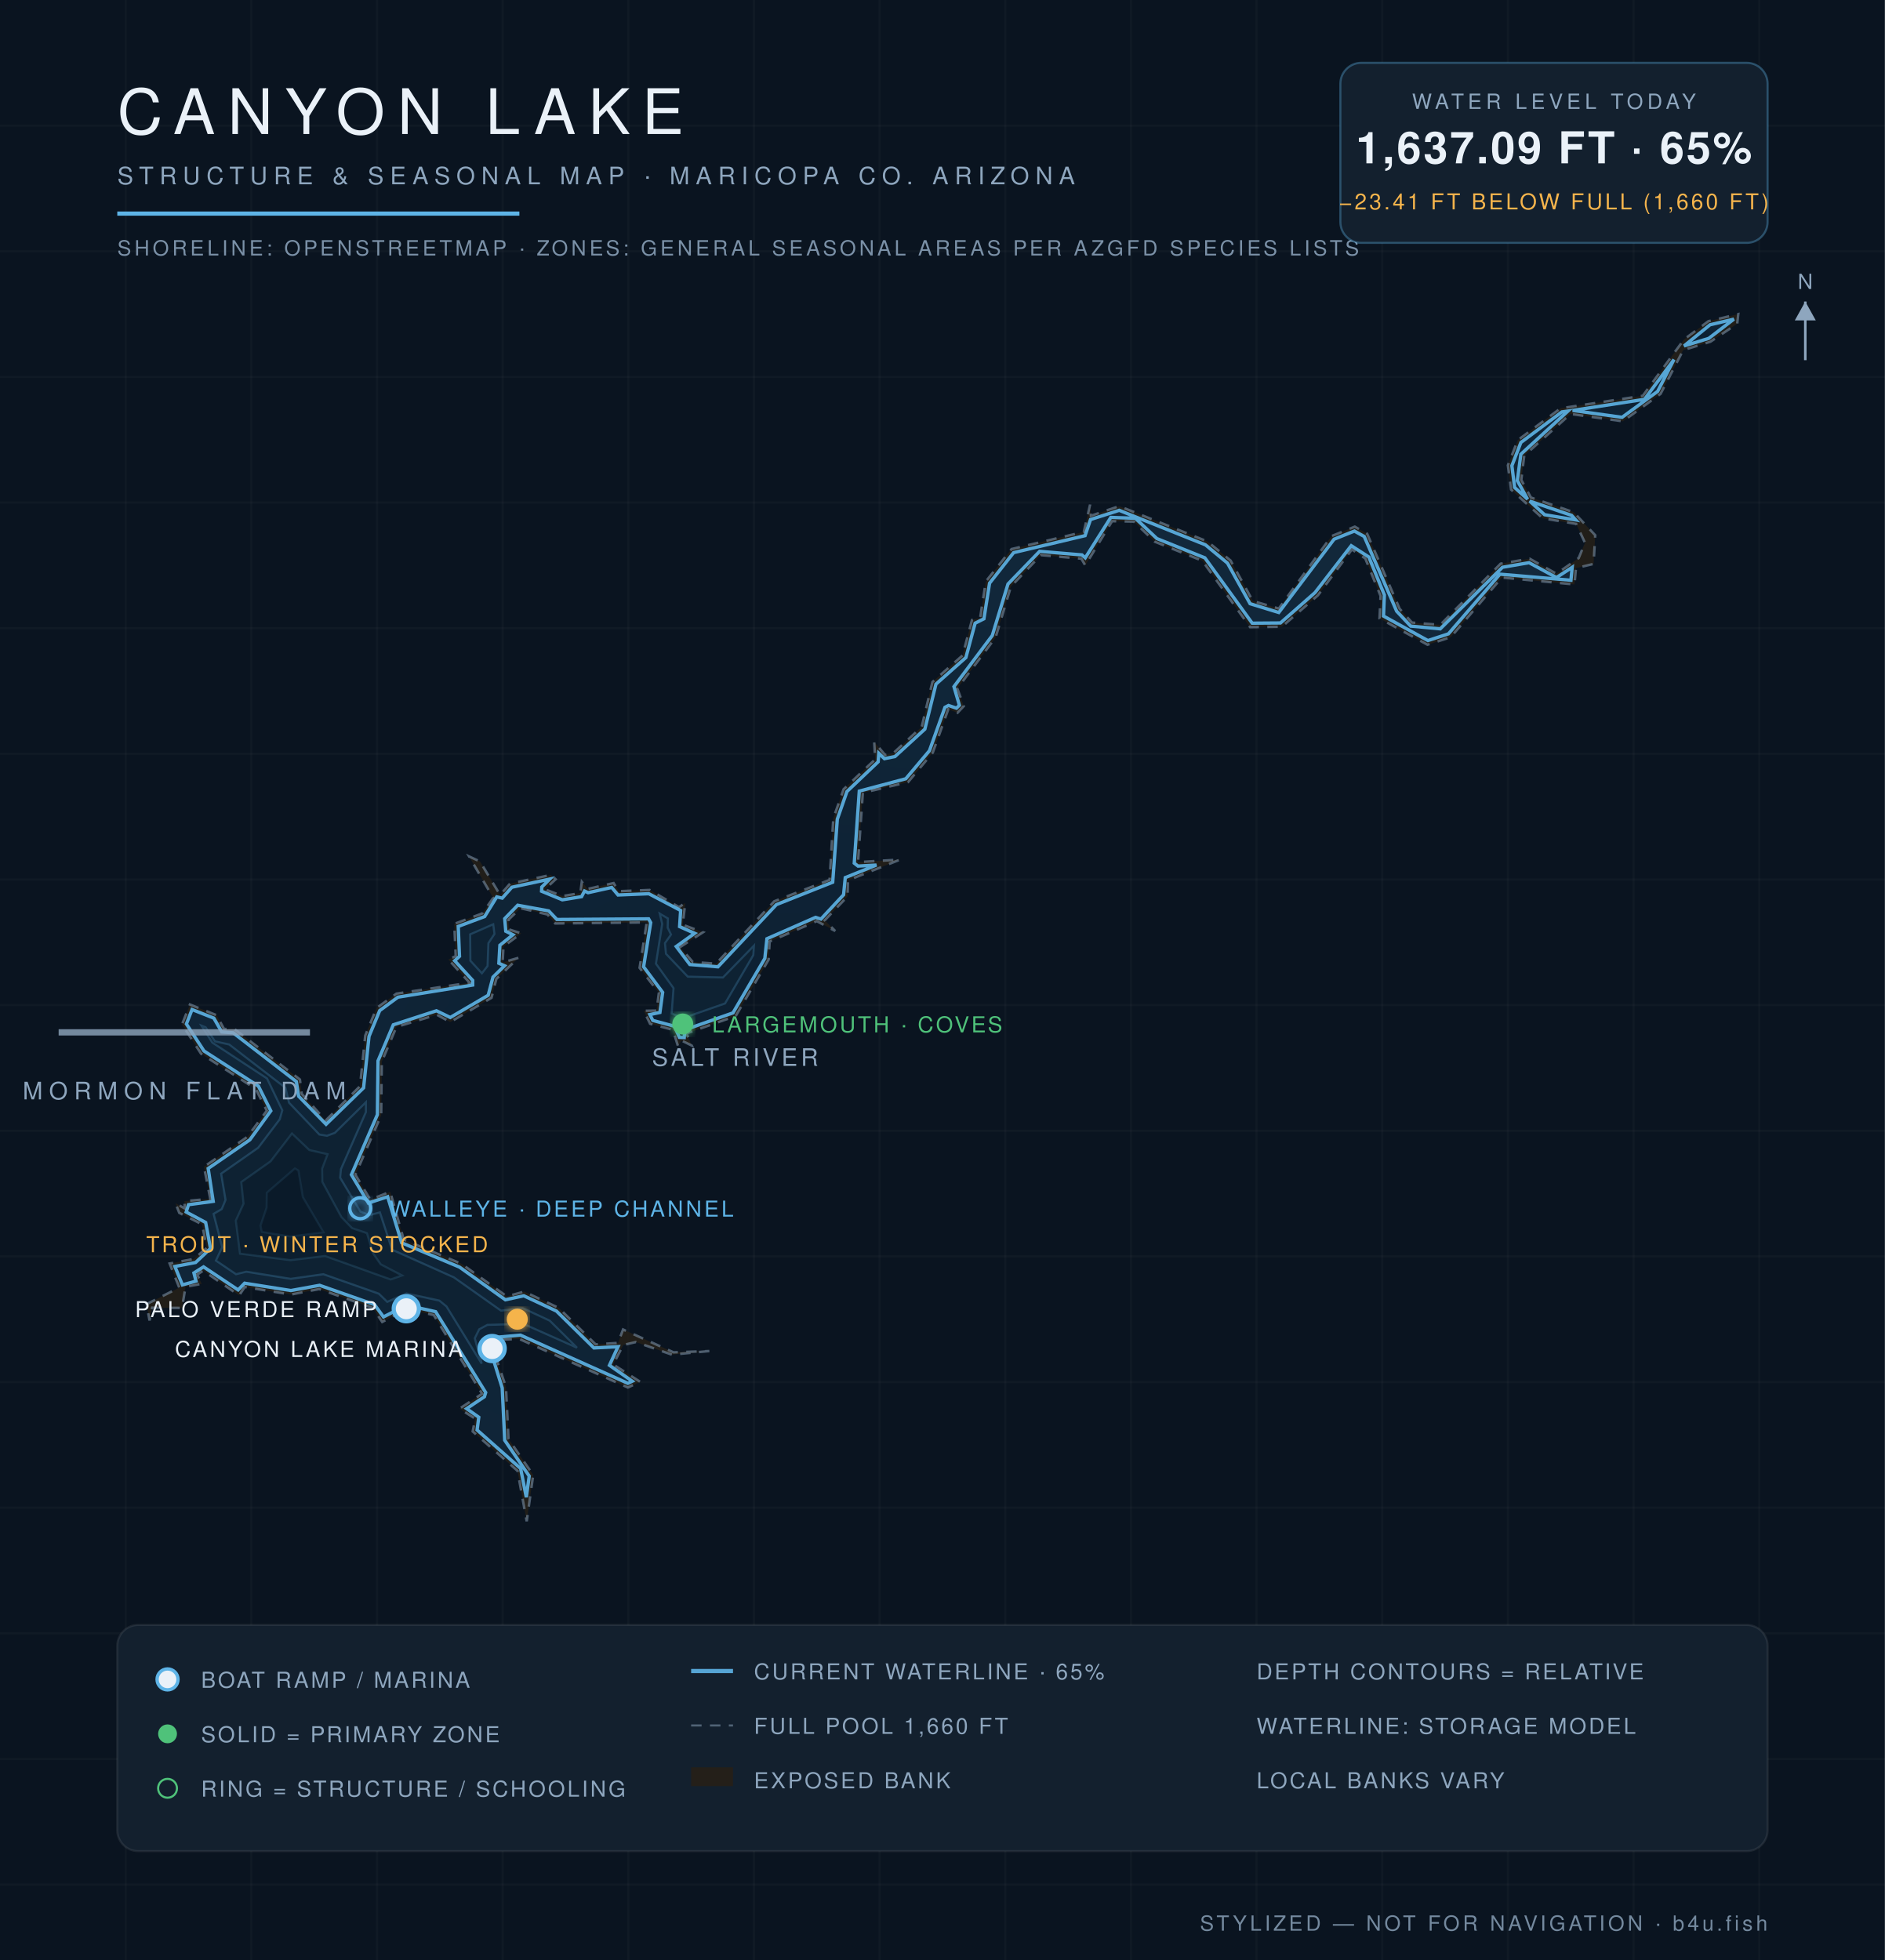
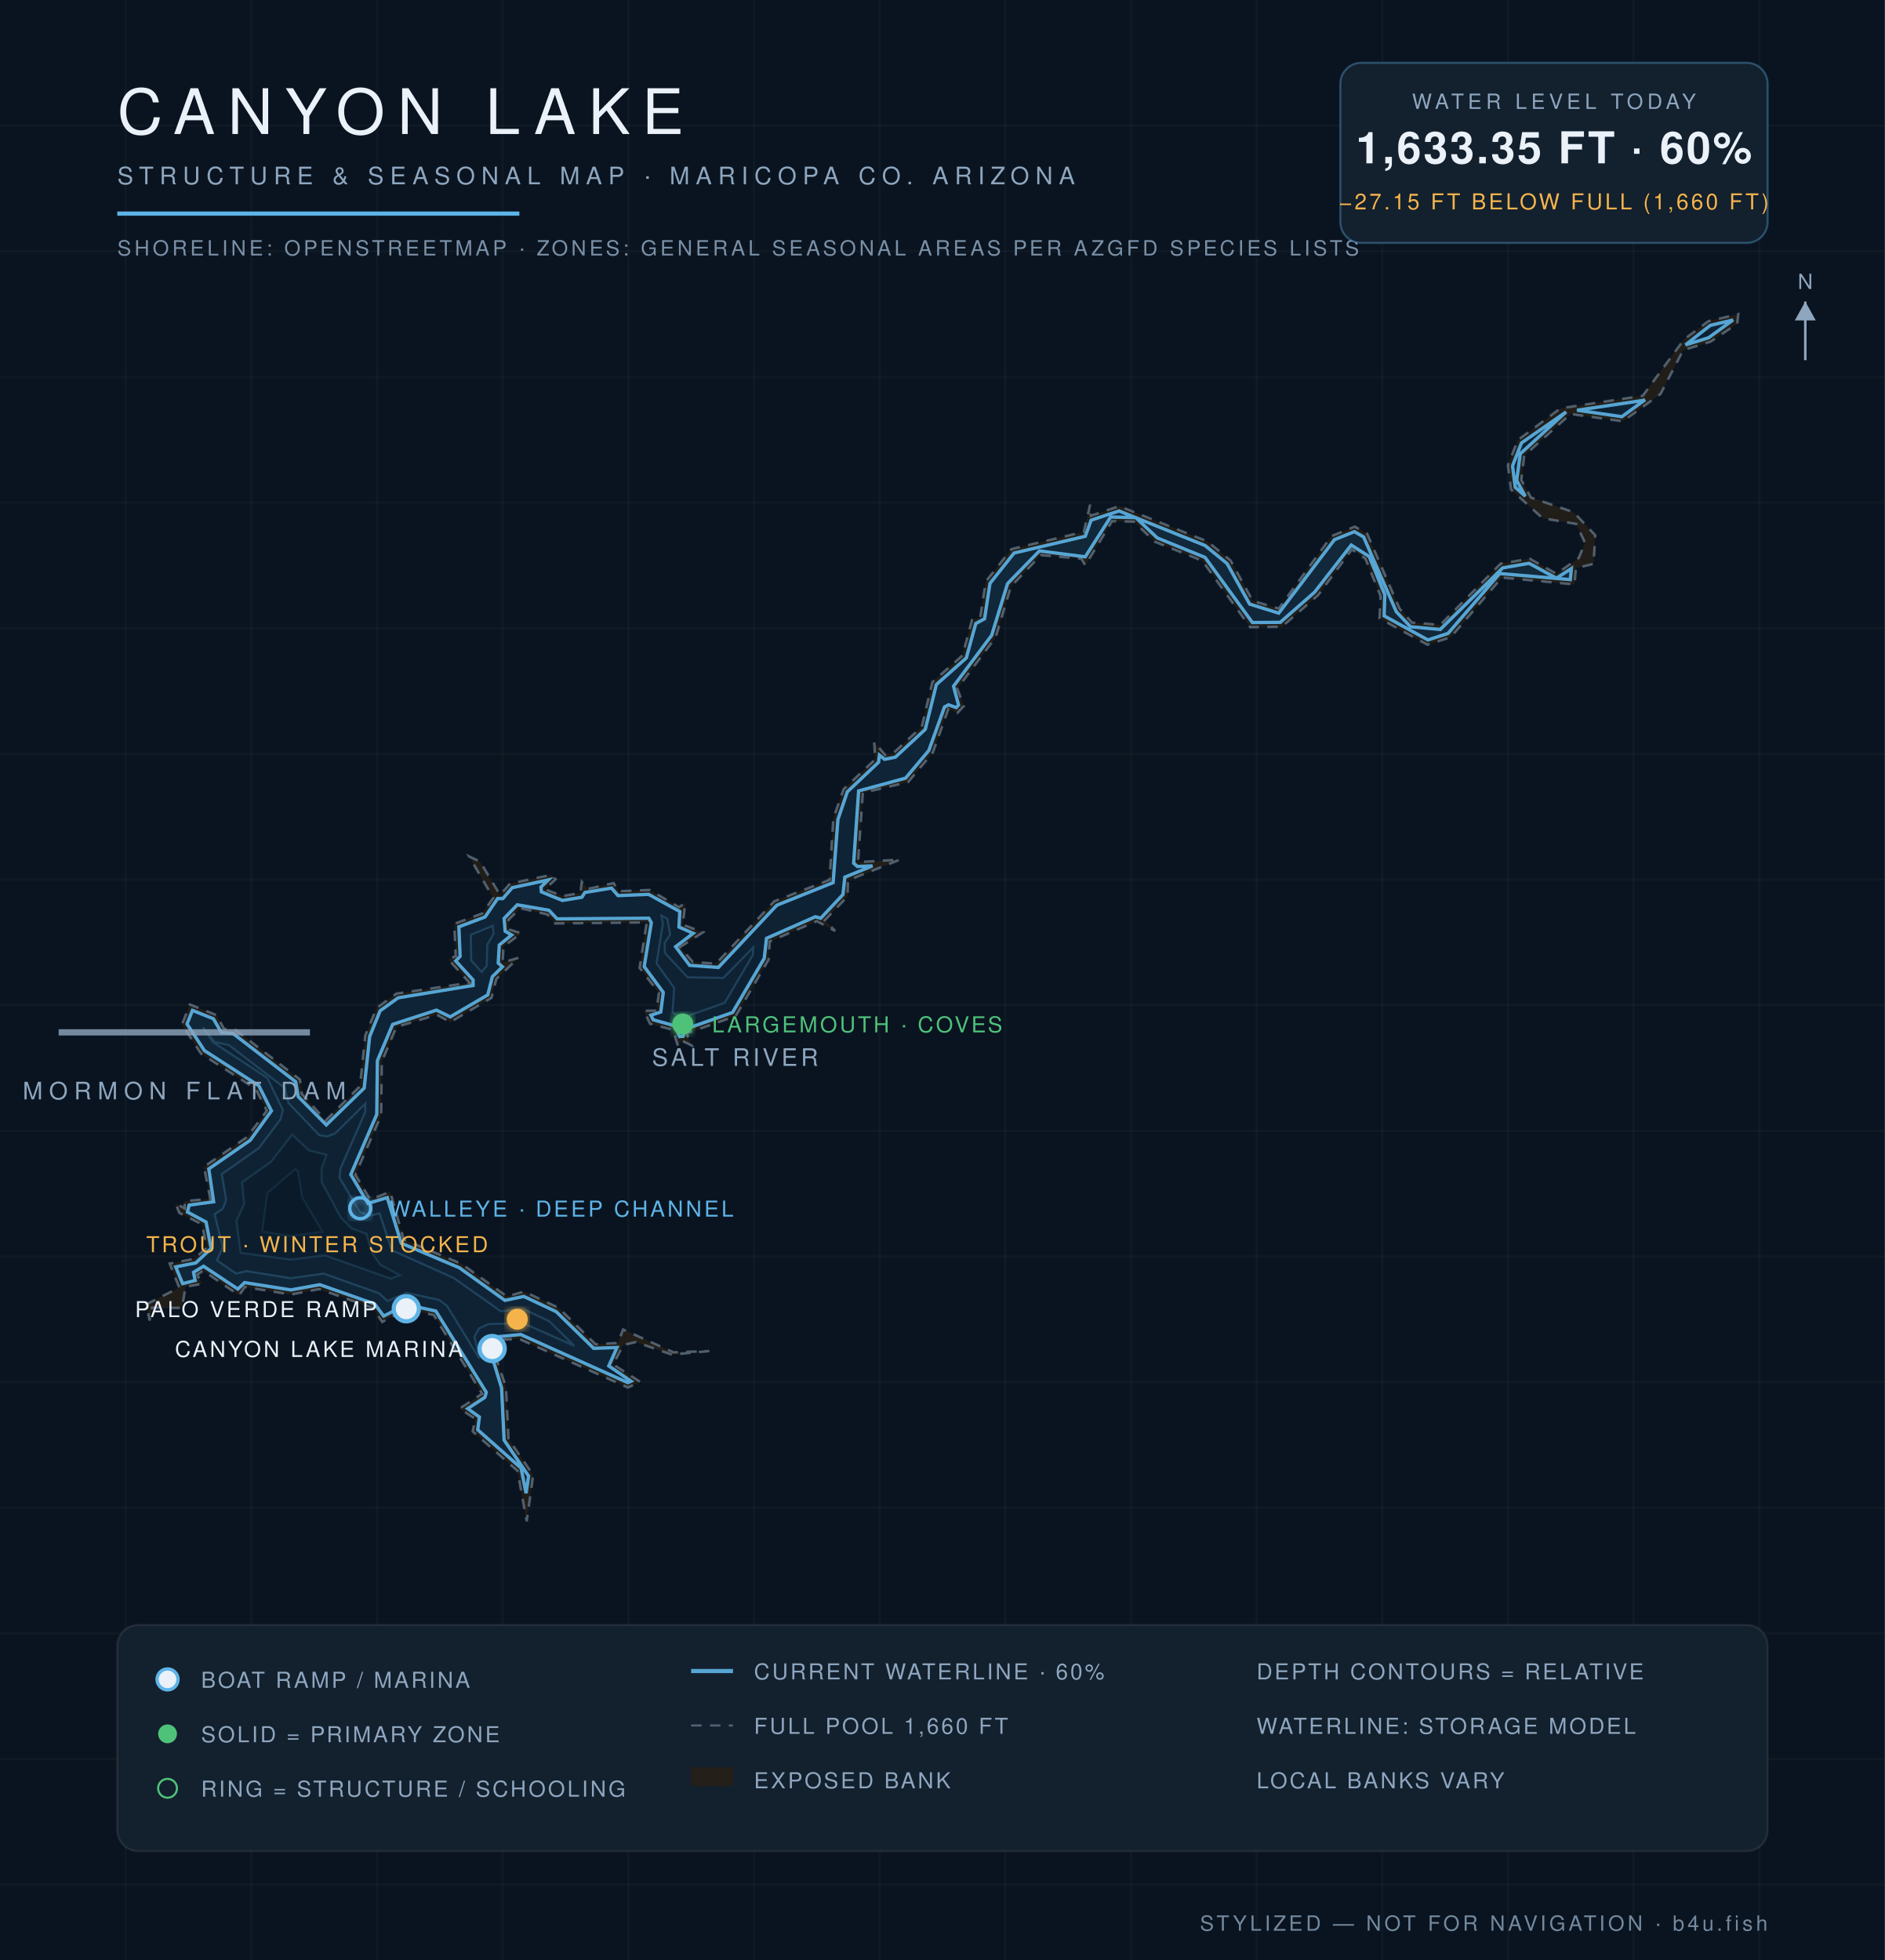
<svg xmlns="http://www.w3.org/2000/svg" viewBox="0 0 900 936" font-family="Helvetica,Arial,sans-serif">
  <defs>
    <radialGradient id="wg" cx="45%" cy="60%" r="80%">
      <stop offset="0%" stop-color="#0c1f31" />
      <stop offset="55%" stop-color="#102639" />
      <stop offset="100%" stop-color="#13293c" />
    </radialGradient>
    <filter id="glow">
      <feGaussianBlur stdDeviation="2.2" result="b" />
      <feMerge>
        <feMergeNode in="b" />
        <feMergeNode in="SourceGraphic" />
      </feMerge>
    </filter>
  </defs>
  <rect width="900" height="936" fill="#0a1420" />
  <g stroke="#ffffff" stroke-opacity="0.025">
    <line x1="60" y1="0" x2="60" y2="936" />
    <line x1="120" y1="0" x2="120" y2="936" />
    <line x1="180" y1="0" x2="180" y2="936" />
    <line x1="240" y1="0" x2="240" y2="936" />
    <line x1="300" y1="0" x2="300" y2="936" />
    <line x1="360" y1="0" x2="360" y2="936" />
    <line x1="420" y1="0" x2="420" y2="936" />
    <line x1="480" y1="0" x2="480" y2="936" />
    <line x1="540" y1="0" x2="540" y2="936" />
    <line x1="600" y1="0" x2="600" y2="936" />
    <line x1="660" y1="0" x2="660" y2="936" />
    <line x1="720" y1="0" x2="720" y2="936" />
    <line x1="780" y1="0" x2="780" y2="936" />
    <line x1="840" y1="0" x2="840" y2="936" />
    <line x1="0" y1="60" x2="900" y2="60" />
    <line x1="0" y1="120" x2="900" y2="120" />
    <line x1="0" y1="180" x2="900" y2="180" />
    <line x1="0" y1="240" x2="900" y2="240" />
    <line x1="0" y1="300" x2="900" y2="300" />
    <line x1="0" y1="360" x2="900" y2="360" />
    <line x1="0" y1="420" x2="900" y2="420" />
    <line x1="0" y1="480" x2="900" y2="480" />
    <line x1="0" y1="540" x2="900" y2="540" />
    <line x1="0" y1="600" x2="900" y2="600" />
    <line x1="0" y1="660" x2="900" y2="660" />
    <line x1="0" y1="720" x2="900" y2="720" />
    <line x1="0" y1="780" x2="900" y2="780" />
    <line x1="0" y1="840" x2="900" y2="840" />
    <line x1="0" y1="900" x2="900" y2="900" />
  </g>
  <path d="M 338.7,645.2 L 320.8,646.9 L 303.6,640.9 L 297.6,642.3 L 292.8,651.6 L 305.7,659.9 L 299.8,662.6 L 247.9,639.4 L 234.0,640.0 L 241.6,662.4 L 242.8,687.2 L 254.6,704.4 L 251.5,726.5 L 247.1,702.4 L 225.7,683.6 L 226.9,677.5 L 219.4,672.7 L 230.2,665.6 L 207.1,628.0 L 194.2,625.1 L 182.5,631.3 L 178.0,624.6 L 152.4,615.6 L 138.9,618.2 L 116.9,614.6 L 114.2,618.6 L 97.0,606.8 L 94.2,608.7 L 96.3,613.1 L 88.6,614.5 L 86.9,624.6 L 72.6,624.5 L 71.4,630.6 L 70.0,622.8 L 85.6,614.9 L 81.0,603.4 L 92.5,601.2 L 98.7,596.0 L 96.5,584.7 L 85.6,579.2 L 83.8,574.6 L 88.2,577.1 L 88.1,573.6 L 100.4,572.5 L 97.4,557.2 L 118.1,542.9 L 127.4,530.4 L 122.1,520.0 L 96.0,503.2 L 86.9,489.2 L 90.7,479.7 L 103.4,484.8 L 107.0,491.4 L 111.9,491.4 L 143.2,515.5 L 144.1,522.4 L 155.5,535.1 L 171.9,518.7 L 174.4,494.5 L 179.8,481.4 L 189.3,474.5 L 224.2,469.3 L 214.1,458.2 L 217.6,456.6 L 216.9,441.2 L 230.3,436.2 L 235.5,428.8 L 224.0,409.0 L 229.2,411.4 L 238.8,427.4 L 243.5,422.0 L 263.1,417.8 L 265.3,419.9 L 260.2,424.7 L 268.6,427.9 L 277.1,426.5 L 277.8,421.1 L 280.6,424.5 L 293.0,421.7 L 295.4,425.6 L 310.2,425.0 L 324.2,433.2 L 327.2,431.2 L 326.0,441.6 L 335.7,445.2 L 324.7,452.3 L 330.8,459.4 L 341.9,460.2 L 369.7,430.4 L 396.1,420.2 L 397.9,390.8 L 402.8,376.9 L 417.9,362.6 L 417.4,354.3 L 422.6,360.5 L 426.5,359.7 L 440.1,347.1 L 445.2,325.7 L 459.6,313.0 L 464.1,296.1 L 468.0,295.0 L 470.7,277.7 L 483.0,262.2 L 517.5,254.0 L 520.5,241.0 L 520.9,246.3 L 534.4,241.7 L 576.6,258.6 L 587.6,267.7 L 598.2,287.0 L 610.6,290.6 L 635.8,256.0 L 646.9,251.5 L 652.8,254.9 L 668.3,290.7 L 674.2,297.3 L 687.7,298.4 L 716.5,269.2 L 730.4,266.8 L 743.2,274.0 L 753.8,266.5 L 756.8,259.2 L 752.6,250.2 L 736.6,247.5 L 721.5,233.8 L 720.0,222.2 L 724.7,210.2 L 745.1,195.0 L 784.4,189.0 L 804.1,162.1 L 815.7,153.4 L 830.0,150.0 L 829.5,154.6 L 816.7,163.2 L 803.7,167.2 L 792.9,188.1 L 774.9,201.2 L 749.9,197.7 L 727.8,217.6 L 726.4,229.2 L 731.0,237.6 L 751.4,244.6 L 761.7,255.6 L 760.9,269.3 L 752.5,271.3 L 751.8,279.1 L 717.1,275.8 L 692.7,304.3 L 681.6,307.9 L 658.7,295.3 L 659.2,284.6 L 651.9,266.7 L 645.5,262.4 L 629.3,284.3 L 612.1,299.3 L 596.9,299.5 L 574.1,267.8 L 551.4,258.7 L 541.4,249.1 L 531.0,248.9 L 518.2,270.0 L 516.3,266.8 L 497.0,265.1 L 482.7,280.1 L 475.4,304.4 L 457.1,328.8 L 460.2,337.2 L 457.2,340.4 L 452.8,338.7 L 445.4,359.4 L 433.6,373.5 L 412.0,378.6 L 409.7,411.7 L 429.8,410.5 L 404.9,420.4 L 404.7,428.1 L 393.8,439.5 L 398.8,444.6 L 390.0,439.9 L 367.5,449.6 L 367.0,458.3 L 351.3,485.2 L 327.8,493.5 L 330.3,499.3 L 325.4,496.9 L 323.7,499.5 L 321.3,491.8 L 310.4,488.9 L 307.4,482.7 L 313.5,482.6 L 314.6,474.1 L 305.4,462.2 L 308.8,440.5 L 265.1,441.0 L 261.4,436.7 L 248.5,433.7 L 242.8,439.2 L 243.2,443.9 L 248.9,445.7 L 240.4,452.0 L 240.0,459.6 L 247.6,457.4 L 237.0,467.5 L 234.7,476.5 L 215.0,488.1 L 208.6,484.6 L 189.3,490.4 L 182.3,507.0 L 182.0,532.6 L 169.7,561.0 L 176.8,572.9 L 186.3,569.1 L 192.8,592.0 L 220.3,603.5 L 242.0,619.1 L 250.3,616.8 L 266.8,624.6 L 284.4,642.0 L 295.1,641.3 L 297.5,634.9 L 321.6,645.8 L 338.7,645.2 Z" fill="#241f19" fill-opacity="0.9" stroke="#8ea6be" stroke-opacity="0.5" stroke-width="1.2" stroke-dasharray="5 4" />
-   <path d="M 87.1,613.6 L 83.5,604.8 L 93.4,602.9 L 100.5,596.2 L 98.2,583.8 L 88.9,578.8 L 90.0,575.3 L 101.8,573.7 L 99.4,558.0 L 119.3,544.3 L 129.3,530.5 L 123.4,518.7 L 97.4,501.9 L 89.0,489.0 L 91.7,482.1 L 102.1,486.2 L 105.9,492.8 L 111.3,493.2 L 141.5,516.5 L 142.6,523.5 L 155.7,536.9 L 173.6,519.5 L 176.2,494.9 L 181.3,482.6 L 190.0,476.2 L 225.7,470.4 L 225.7,468.2 L 217.1,458.8 L 219.4,456.7 L 218.8,442.4 L 231.4,437.7 L 237.2,428.3 L 239.8,428.9 L 244.4,423.7 L 262.5,419.8 L 258.7,423.6 L 258.6,425.6 L 268.5,429.7 L 277.7,428.2 L 279.1,425.5 L 280.8,426.3 L 292.1,423.8 L 295.1,427.4 L 309.8,426.8 L 325.0,434.8 L 324.5,442.5 L 331.7,445.7 L 322.9,452.0 L 329.4,460.6 L 342.8,461.7 L 370.7,432.0 L 397.6,421.3 L 399.8,391.2 L 404.4,378.0 L 419.3,363.8 L 419.6,359.7 L 422.3,362.3 L 427.3,361.3 L 441.6,348.2 L 446.9,326.7 L 461.2,314.0 L 465.6,297.6 L 469.8,295.5 L 472.5,278.5 L 484.0,263.9 L 518.1,255.8 L 520.7,248.1 L 534.4,243.7 L 575.6,260.2 L 586.1,268.9 L 596.9,288.3 L 610.6,292.5 L 637.0,257.5 L 646.7,253.6 L 651.4,256.2 L 666.9,291.9 L 673.6,299.0 L 687.7,300.3 L 717.4,270.9 L 730.1,268.7 L 743.2,275.8 L 750.7,270.9 L 750.1,277.1 L 716.2,274.2 L 691.6,302.7 L 681.8,305.9 L 660.6,294.2 L 661.0,284.1 L 653.6,266.0 L 645.2,260.6 L 627.9,283.0 L 611.4,297.5 L 597.9,297.6 L 575.3,266.4 L 552.4,257.2 L 542.1,247.5 L 530.4,247.1 L 518.2,266.4 L 516.6,265.0 L 496.4,263.3 L 481.3,278.9 L 473.8,303.5 L 455.5,327.9 L 458.1,336.8 L 456.7,338.2 L 452.9,336.9 L 451.2,337.8 L 443.8,358.5 L 432.5,371.9 L 410.3,377.8 L 407.9,412.2 L 409.7,413.6 L 418.5,413.1 L 403.6,419.1 L 402.8,427.3 L 392.0,438.9 L 389.4,438.1 L 366.2,448.3 L 365.2,457.7 L 350.0,483.7 L 327.0,491.8 L 326.7,495.5 L 324.4,495.4 L 322.1,490.1 L 311.7,487.3 L 310.3,484.5 L 315.1,483.5 L 316.4,473.9 L 307.3,461.7 L 310.7,440.6 L 309.7,438.8 L 265.9,439.1 L 262.0,435.0 L 247.2,432.3 L 241.0,438.7 L 241.5,444.7 L 244.9,446.4 L 238.7,451.4 L 238.2,460.0 L 240.9,461.2 L 235.4,466.6 L 233.1,475.3 L 215.0,485.9 L 208.4,482.7 L 187.8,489.4 L 180.5,506.6 L 180.2,532.3 L 167.8,561.0 L 175.9,574.5 L 185.1,571.5 L 191.8,593.5 L 219.4,605.1 L 241.3,620.7 L 250.1,618.8 L 265.7,626.1 L 283.6,643.7 L 295.1,643.1 L 291.0,652.0 L 301.9,659.6 L 299.8,660.6 L 248.5,637.6 L 232.4,639.0 L 239.8,662.8 L 241.0,687.8 L 252.7,704.9 L 251.3,715.0 L 248.6,701.3 L 227.8,682.9 L 228.6,676.8 L 222.8,672.7 L 231.3,667.0 L 231.9,665.0 L 208.0,626.4 L 194.1,623.3 L 183.1,628.9 L 178.8,623.0 L 152.6,613.8 L 138.9,616.3 L 116.8,612.8 L 113.7,616.0 L 97.2,605.0 L 92.6,607.9 L 93.6,611.8 L 87.1,613.6 Z" fill="url(#wg)" stroke="#5eb4e7" stroke-opacity="0.9" stroke-width="1.6" />
-   <path d="M 752.4,248.3 L 737.5,245.8 L 730.4,239.3 L 750.4,246.1 L 752.4,248.3 Z" fill="url(#wg)" stroke="#5eb4e7" stroke-opacity="0.9" stroke-width="1.6" />
-   <path d="M 729.4,238.4 L 723.2,232.8 L 721.9,222.4 L 726.2,211.3 L 745.8,196.7 L 748.7,196.3 L 726.2,216.9 L 724.5,229.5 L 729.4,238.4 Z" fill="url(#wg)" stroke="#5eb4e7" stroke-opacity="0.9" stroke-width="1.6" />
-   <path d="M 750.9,196.0 L 785.2,190.7 L 799.3,171.7 L 791.5,186.9 L 774.5,199.3 L 750.9,196.0 Z" fill="url(#wg)" stroke="#5eb4e7" stroke-opacity="0.9" stroke-width="1.6" />
-   <path d="M 804.1,165.2 L 816.5,155.1 L 827.9,152.4 L 815.9,161.6 L 804.1,165.2 Z" fill="url(#wg)" stroke="#5eb4e7" stroke-opacity="0.9" stroke-width="1.6" />
-   <path d="M 103.1,602.0 L 106.1,595.6 L 102.0,579.7 L 105.9,577.4 L 107.7,573.0 L 105.6,560.5 L 123.3,548.1 L 133.6,534.5 L 134.8,530.2 L 127.5,515.0 L 101.4,497.9 L 96.2,489.8 L 98.2,490.6 L 102.6,497.3 L 109.4,498.8 L 136.3,519.5 L 138.0,526.6 L 152.5,541.8 L 156.1,542.4 L 159.9,541.0 L 174.7,526.4 L 174.7,531.1 L 162.8,558.3 L 162.4,562.4 L 172.1,578.6 L 176.4,580.3 L 181.4,579.0 L 187.2,596.8 L 216.7,610.0 L 239.2,625.9 L 249.6,624.7 L 262.5,630.7 L 275.5,643.6 L 249.9,632.2 L 232.7,632.7 L 228.8,634.8 L 226.7,639.1 L 230.0,651.2 L 213.2,623.9 L 209.8,621.1 L 194.1,617.7 L 184.9,621.7 L 180.9,617.8 L 154.4,608.5 L 138.8,610.7 L 117.6,607.3 L 112.7,608.5 L 103.1,602.0 Z" fill="#0e2233" stroke="#5eb4e7" stroke-opacity="0.22" stroke-width="1" />
-   <path d="M 230.1,464.8 L 224.6,458.8 L 224.5,446.2 L 235.5,441.4 L 236.1,446.0 L 233.2,450.4 L 232.8,461.3 L 230.1,464.8 Z" fill="#0e2233" stroke="#5eb4e7" stroke-opacity="0.22" stroke-width="1" />
-   <path d="M 315.0,436.3 L 318.9,438.6 L 318.8,443.0 L 320.4,446.3 L 317.5,450.4 L 318.0,455.5 L 328.4,466.4 L 345.2,466.8 L 360.0,451.6 L 359.7,456.1 L 346.2,479.2 L 326.2,486.2 L 320.7,484.0 L 321.6,471.9 L 313.2,460.2 L 316.2,441.2 L 315.0,436.3 Z" fill="#0e2233" stroke="#5eb4e7" stroke-opacity="0.22" stroke-width="1" />
-   <path d="M 114.6,598.7 L 112.6,582.9 L 116.3,574.8 L 115.2,564.5 L 129.2,554.6 L 139.4,541.3 L 147.7,549.2 L 156.4,551.2 L 153.8,558.1 L 153.9,564.4 L 163.0,581.2 L 168.1,586.5 L 175.2,588.9 L 178.1,598.5 L 181.8,603.8 L 192.0,609.1 L 186.5,611.0 L 155.2,599.8 L 138.7,601.8 L 114.6,598.7 Z" fill="#0c1e2e" stroke="#5eb4e7" stroke-opacity="0.15" stroke-width="1" />
-   <path d="M 125.0,588.3 L 124.4,585.3 L 127.3,576.7 L 127.4,569.6 L 140.8,558.0 L 142.5,559.0 L 144.6,571.7 L 154.5,588.5 L 138.6,590.5 L 125.0,588.3 Z" fill="#0a1a29" stroke="#5eb4e7" stroke-opacity="0.1" stroke-width="1" />
+   <path d="M 87.2,613.0 L 83.9,605.0 L 93.5,603.1 L 100.8,596.2 L 98.4,583.6 L 89.5,578.8 L 90.3,575.5 L 102.0,573.9 L 99.7,558.2 L 119.5,544.5 L 129.6,530.5 L 123.6,518.5 L 97.6,501.7 L 89.3,489.0 L 91.9,482.5 L 101.9,486.5 L 105.7,493.1 L 111.2,493.5 L 141.2,516.6 L 142.4,523.7 L 155.8,537.2 L 173.9,519.6 L 176.5,495.0 L 181.5,482.7 L 190.1,476.5 L 225.9,470.6 L 225.9,468.0 L 217.6,458.9 L 219.7,456.7 L 219.1,442.6 L 231.6,437.9 L 237.6,429.1 L 240.1,429.1 L 244.6,423.9 L 261.8,420.2 L 258.3,423.6 L 258.5,425.9 L 268.5,430.0 L 277.8,428.5 L 279.3,426.2 L 292.0,424.1 L 295.1,427.7 L 309.7,427.1 L 324.6,435.3 L 324.2,442.7 L 331.0,445.7 L 322.6,452.1 L 329.3,461.0 L 343.0,462.0 L 370.9,432.3 L 397.8,421.5 L 400.1,391.3 L 404.6,378.1 L 419.5,364.0 L 419.9,360.6 L 422.4,362.6 L 427.5,361.6 L 441.8,348.3 L 447.1,326.9 L 461.4,314.2 L 465.9,297.8 L 470.1,295.5 L 472.7,278.6 L 484.2,264.1 L 518.2,256.1 L 521.0,248.4 L 534.3,244.0 L 575.4,260.5 L 585.9,269.1 L 596.7,288.5 L 610.6,292.8 L 637.2,257.7 L 646.7,253.9 L 651.1,256.4 L 666.7,292.1 L 673.5,299.3 L 687.7,300.6 L 717.5,271.2 L 730.1,269.0 L 743.2,276.1 L 750.3,271.5 L 749.8,276.8 L 716.1,273.9 L 691.4,302.5 L 681.8,305.6 L 660.9,294.1 L 661.2,284.0 L 653.8,265.8 L 645.2,260.3 L 627.7,282.8 L 611.3,297.2 L 598.0,297.3 L 575.4,266.2 L 552.6,256.9 L 542.3,247.2 L 530.3,246.9 L 518.2,265.9 L 496.3,263.1 L 481.1,278.7 L 473.5,303.4 L 455.3,327.7 L 457.7,336.7 L 456.6,337.9 L 452.9,336.6 L 451.0,337.6 L 443.5,358.4 L 432.4,371.6 L 410.0,377.7 L 407.6,412.2 L 409.4,413.8 L 416.6,413.5 L 403.4,418.9 L 402.5,427.2 L 391.9,438.5 L 389.3,437.8 L 366.0,448.1 L 364.9,457.7 L 349.8,483.5 L 326.9,491.6 L 326.1,494.9 L 324.5,495.0 L 322.3,489.9 L 311.9,487.0 L 310.8,484.8 L 315.5,483.3 L 316.7,473.9 L 307.6,461.6 L 311.0,440.6 L 309.8,438.5 L 266.0,438.8 L 262.1,434.7 L 247.0,432.1 L 240.7,438.6 L 241.2,444.7 L 244.3,446.5 L 238.4,451.3 L 237.9,459.9 L 239.9,461.7 L 235.1,466.4 L 232.9,475.1 L 215.0,485.6 L 208.4,482.4 L 187.5,489.2 L 180.2,506.5 L 179.9,532.2 L 167.5,560.9 L 175.7,574.7 L 184.9,571.9 L 191.6,593.7 L 219.3,605.4 L 241.1,621.0 L 250.1,619.1 L 265.6,626.4 L 283.5,643.9 L 294.6,643.5 L 290.7,652.3 L 301.3,659.6 L 299.8,660.3 L 248.6,637.3 L 232.2,638.9 L 239.5,662.8 L 240.7,687.7 L 252.4,704.9 L 251.2,713.1 L 248.8,701.1 L 228.1,682.8 L 228.9,676.7 L 223.3,672.7 L 231.5,667.3 L 232.2,664.9 L 208.1,626.1 L 194.0,623.0 L 183.2,628.5 L 178.9,622.7 L 152.7,613.5 L 138.9,616.0 L 116.8,612.5 L 113.6,615.6 L 97.2,604.7 L 92.4,607.6 L 93.2,611.5 L 87.2,613.0 Z" fill="url(#wg)" stroke="#5eb4e7" stroke-opacity="0.9" stroke-width="1.6" />
+   <path d="M 728.3,237.0 L 723.5,232.7 L 722.2,222.5 L 726.5,211.5 L 747.8,196.7 L 725.9,216.7 L 724.2,229.4 L 728.3,237.0 Z" fill="url(#wg)" stroke="#5eb4e7" stroke-opacity="0.9" stroke-width="1.6" />
+   <path d="M 753.0,195.9 L 784.7,191.2 L 785.5,190.9 L 774.4,199.0 L 753.0,195.9 Z" fill="url(#wg)" stroke="#5eb4e7" stroke-opacity="0.9" stroke-width="1.6" />
+   <path d="M 804.8,164.7 L 816.6,155.4 L 827.5,152.8 L 815.8,161.3 L 804.8,164.7 Z" fill="url(#wg)" stroke="#5eb4e7" stroke-opacity="0.9" stroke-width="1.6" />
+   <path d="M 103.6,601.9 L 106.4,595.6 L 102.5,579.9 L 106.4,577.2 L 108.0,573.0 L 105.9,560.7 L 123.6,548.3 L 133.9,534.6 L 135.1,530.2 L 127.7,514.8 L 101.6,497.6 L 96.9,490.5 L 102.4,497.6 L 109.3,499.1 L 136.0,519.6 L 137.7,526.7 L 152.4,542.1 L 156.2,542.7 L 160.0,541.3 L 174.4,527.1 L 174.4,531.0 L 162.5,558.2 L 162.1,562.5 L 171.9,578.8 L 176.4,580.6 L 181.2,579.4 L 187.0,597.0 L 216.6,610.3 L 239.1,626.2 L 249.6,625.0 L 262.3,631.0 L 274.2,642.7 L 249.9,631.9 L 233.2,632.3 L 228.7,634.4 L 226.5,638.3 L 228.9,648.8 L 213.5,623.7 L 209.7,620.8 L 194.1,617.4 L 185.0,621.3 L 181.0,617.6 L 154.5,608.2 L 138.8,610.4 L 117.7,607.0 L 112.7,608.2 L 103.6,601.9 Z" fill="#0e2233" stroke="#5eb4e7" stroke-opacity="0.22" stroke-width="1" />
+   <path d="M 230.0,464.2 L 225.0,458.7 L 224.8,446.4 L 235.3,442.1 L 235.7,445.9 L 232.7,451.1 L 232.4,461.2 L 230.0,464.2 Z" fill="#0e2233" stroke="#5eb4e7" stroke-opacity="0.22" stroke-width="1" />
+   <path d="M 315.8,437.2 L 318.6,438.8 L 320.0,446.3 L 317.3,450.4 L 317.5,455.1 L 328.3,466.7 L 345.4,467.0 L 359.7,452.4 L 359.5,456.0 L 346.0,478.9 L 326.3,485.9 L 321.1,483.7 L 321.9,471.8 L 313.5,460.1 L 316.5,441.2 L 315.8,437.2 Z" fill="#0e2233" stroke="#5eb4e7" stroke-opacity="0.22" stroke-width="1" />
+   <path d="M 114.9,598.3 L 112.9,583.0 L 116.6,574.9 L 115.6,564.6 L 129.4,554.8 L 139.5,541.8 L 147.5,549.4 L 155.9,551.5 L 153.5,558.1 L 153.6,564.5 L 162.7,581.4 L 168.0,586.7 L 174.9,589.2 L 177.8,598.6 L 181.6,604.0 L 191.0,609.0 L 186.5,610.6 L 155.2,599.5 L 138.7,601.5 L 114.9,598.3 Z" fill="#0c1e2e" stroke="#5eb4e7" stroke-opacity="0.15" stroke-width="1" />
+   <path d="M 125.2,588.1 L 127.7,569.7 L 140.9,558.4 L 142.2,559.2 L 144.3,571.8 L 153.9,588.2 L 138.6,590.2 L 125.2,588.1 Z" fill="#0a1a29" stroke="#5eb4e7" stroke-opacity="0.1" stroke-width="1" />
  <text x="351" y="509" fill="#8ea6be" font-size="11.5" letter-spacing="1.6" text-anchor="middle">SALT RIVER</text>
  <line x1="28" y1="493" x2="148" y2="493" stroke="#8ea6be" stroke-width="3" stroke-opacity="0.8" />
  <text x="88" y="525" fill="#8ea6be" font-size="11.5" letter-spacing="3" text-anchor="middle">MORMON FLAT DAM</text>
  <circle cx="194" cy="625" r="6" fill="#eaf1f8" stroke="#5eb4e7" stroke-width="2" />
  <text x="180" y="629" fill="#eaf1f8" font-size="10.5" letter-spacing="1.2" text-anchor="end">PALO VERDE RAMP</text>
  <circle cx="235" cy="644" r="6" fill="#eaf1f8" stroke="#5eb4e7" stroke-width="2" />
  <text x="221" y="648" fill="#eaf1f8" font-size="10.5" letter-spacing="1.2" text-anchor="end">CANYON LAKE MARINA</text>
  <circle cx="172" cy="577" r="5" fill="none" stroke="#5eb4e7" stroke-width="1.6" filter="url(#glow)" />
  <text x="186" y="581" fill="#5eb4e7" font-size="10.5" letter-spacing="1.2" text-anchor="start">WALLEYE · DEEP CHANNEL</text>
  <circle cx="326" cy="489" r="5" fill="#4fc27a" filter="url(#glow)" />
  <text x="340" y="493" fill="#4fc27a" font-size="10.5" letter-spacing="1.2" text-anchor="start">LARGEMOUTH · COVES</text>
  <circle cx="247" cy="630" r="5" fill="#f5b44c" filter="url(#glow)" />
  <text x="233" y="598" fill="#f5b44c" font-size="10.5" letter-spacing="1.2" text-anchor="end">TROUT · WINTER STOCKED</text>
  <text x="56" y="64" fill="#eaf1f8" font-size="30" letter-spacing="6" font-weight="300">CANYON LAKE</text>
  <text x="56" y="88" fill="#8ea6be" font-size="11.5" letter-spacing="3">STRUCTURE &amp; SEASONAL MAP · MARICOPA CO. ARIZONA</text>
  <line x1="56" y1="102" x2="248" y2="102" stroke="#5eb4e7" stroke-width="2" />
  <text x="56" y="122" fill="#8ea6be" font-size="10" letter-spacing="1.5" opacity="0.85">SHORELINE: OPENSTREETMAP · ZONES: GENERAL SEASONAL AREAS PER AZGFD SPECIES LISTS</text>
  <g>
    <rect x="640" y="30" width="204" height="86" rx="10" fill="#13202e" stroke="#5eb4e7" stroke-opacity="0.35" />
    <text x="742" y="52" fill="#8ea6be" font-size="10" letter-spacing="2" text-anchor="middle">WATER LEVEL TODAY</text>
-     <text x="742" y="78" fill="#eaf1f8" font-size="21" letter-spacing="1" text-anchor="middle" font-weight="600">1,637.09 FT · 65%</text>
-     <text x="742" y="100" fill="#f5b44c" font-size="10.5" letter-spacing="1.2" text-anchor="middle">−23.41 FT BELOW FULL (1,660 FT)</text>
+     <text x="742" y="78" fill="#eaf1f8" font-size="21" letter-spacing="1" text-anchor="middle" font-weight="600">1,633.35 FT · 60%</text>
+     <text x="742" y="100" fill="#f5b44c" font-size="10.5" letter-spacing="1.2" text-anchor="middle">−27.15 FT BELOW FULL (1,660 FT)</text>
  </g>
  <g font-size="10.5" letter-spacing="1.1">
    <rect x="56" y="776" width="788" height="108" rx="10" fill="#13202e" stroke="#ffffff" stroke-opacity="0.08" />
    <circle cx="80" cy="802" r="5" fill="#eaf1f8" stroke="#5eb4e7" stroke-width="1.6" />
    <text x="96" y="806" fill="#8ea6be">BOAT RAMP / MARINA</text>
    <circle cx="80" cy="828" r="4.5" fill="#4fc27a" />
    <text x="96" y="832" fill="#8ea6be">SOLID = PRIMARY ZONE</text>
    <circle cx="80" cy="854" r="4.5" fill="none" stroke="#4fc27a" />
    <text x="96" y="858" fill="#8ea6be">RING = STRUCTURE / SCHOOLING</text>
    <line x1="330" y1="798" x2="350" y2="798" stroke="#5eb4e7" stroke-opacity="0.9" stroke-width="2" />
-     <text x="360" y="802" fill="#8ea6be">CURRENT WATERLINE · 65%</text>
+     <text x="360" y="802" fill="#8ea6be">CURRENT WATERLINE · 60%</text>
    <line x1="330" y1="824" x2="350" y2="824" stroke="#8ea6be" stroke-opacity="0.5" stroke-dasharray="5 4" />
    <text x="360" y="828" fill="#8ea6be">FULL POOL 1,660 FT</text>
    <rect x="330" y="844" width="20" height="9" fill="#241f19" />
    <text x="360" y="854" fill="#8ea6be">EXPOSED BANK</text>
    <text x="600" y="802" fill="#8ea6be">DEPTH CONTOURS = RELATIVE</text>
    <text x="600" y="828" fill="#8ea6be">WATERLINE: STORAGE MODEL</text>
    <text x="600" y="854" fill="#8ea6be">LOCAL BANKS VARY</text>
  </g>
  <text x="844" y="922" fill="#8ea6be" font-size="10" letter-spacing="1.5" text-anchor="end" opacity="0.8">STYLIZED — NOT FOR NAVIGATION · b4u.fish</text>
  <g transform="translate(862,158)" stroke="#8ea6be" fill="#8ea6be">
    <line x1="0" y1="14" x2="0" y2="-14" stroke-width="1.2" />
    <path d="M 0,-14 l 5,9 h -10 z" stroke="none" />
    <text x="0" y="-20" font-size="10" text-anchor="middle" stroke="none">N</text>
  </g>
</svg>
